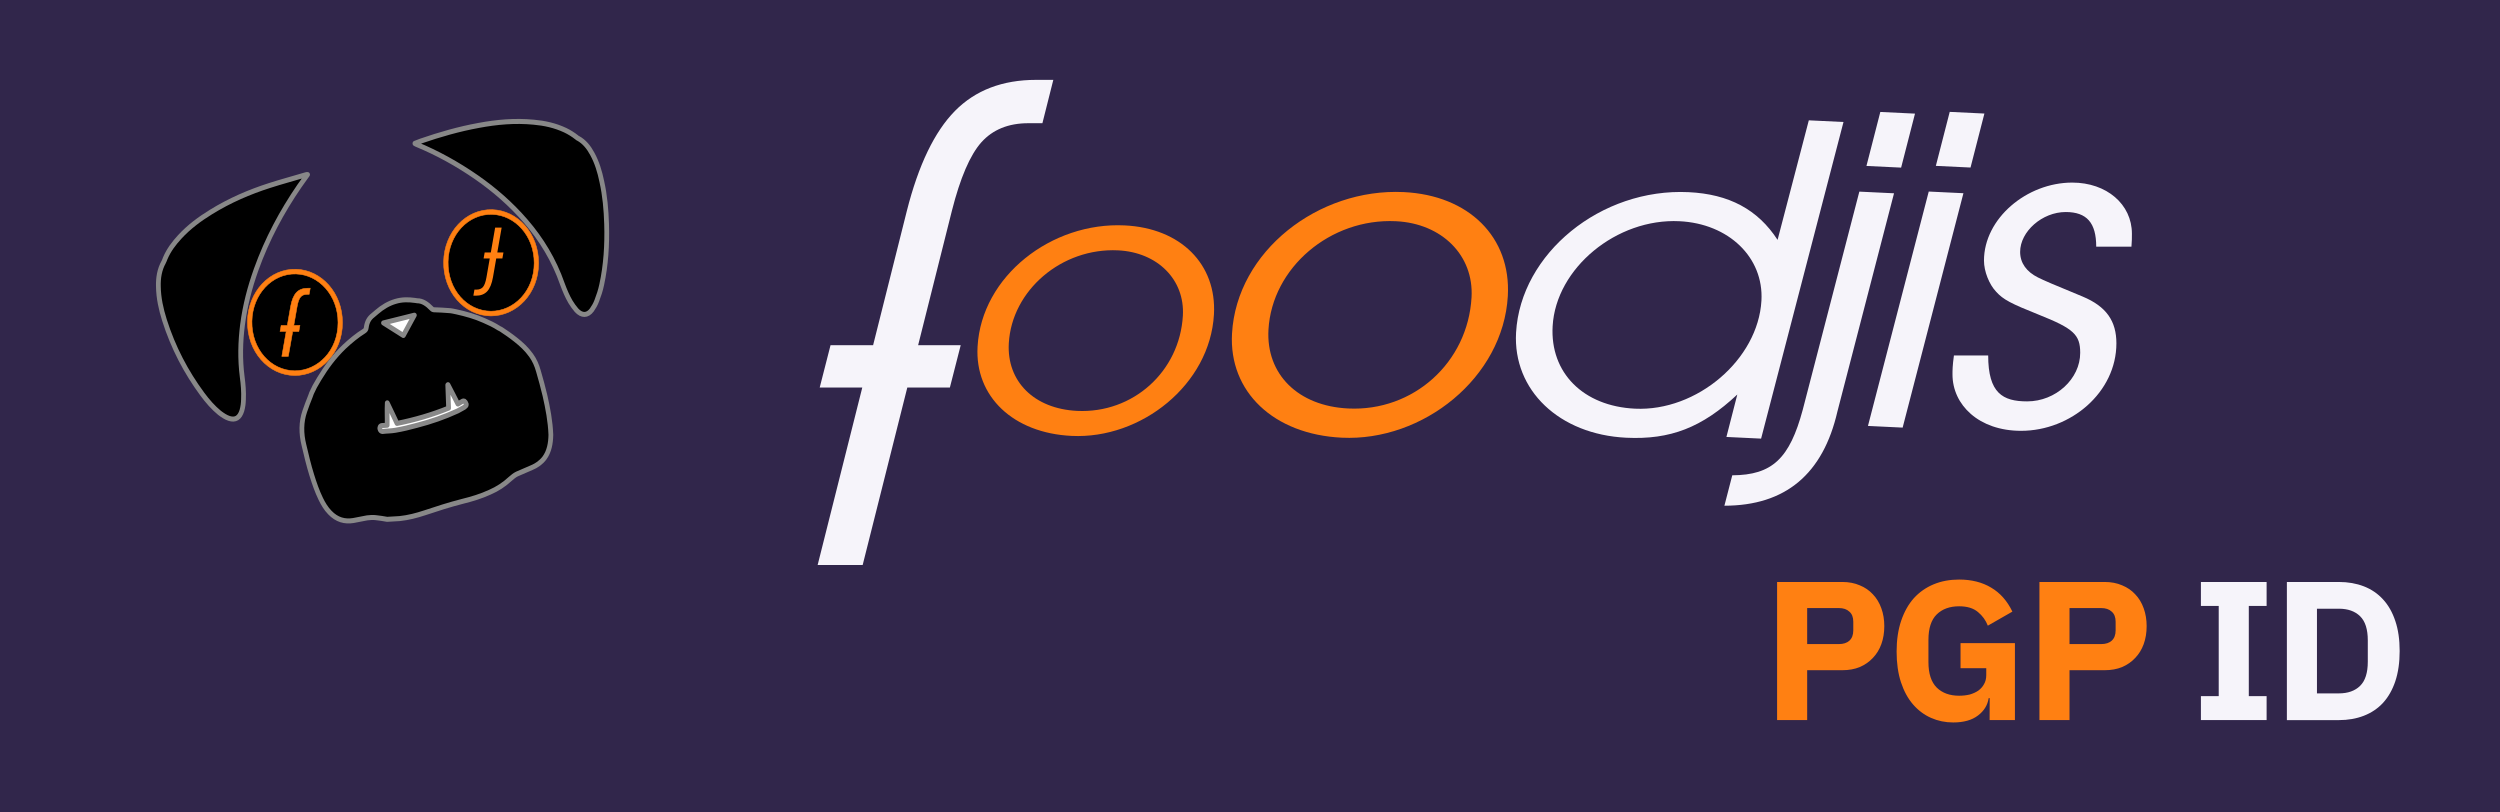
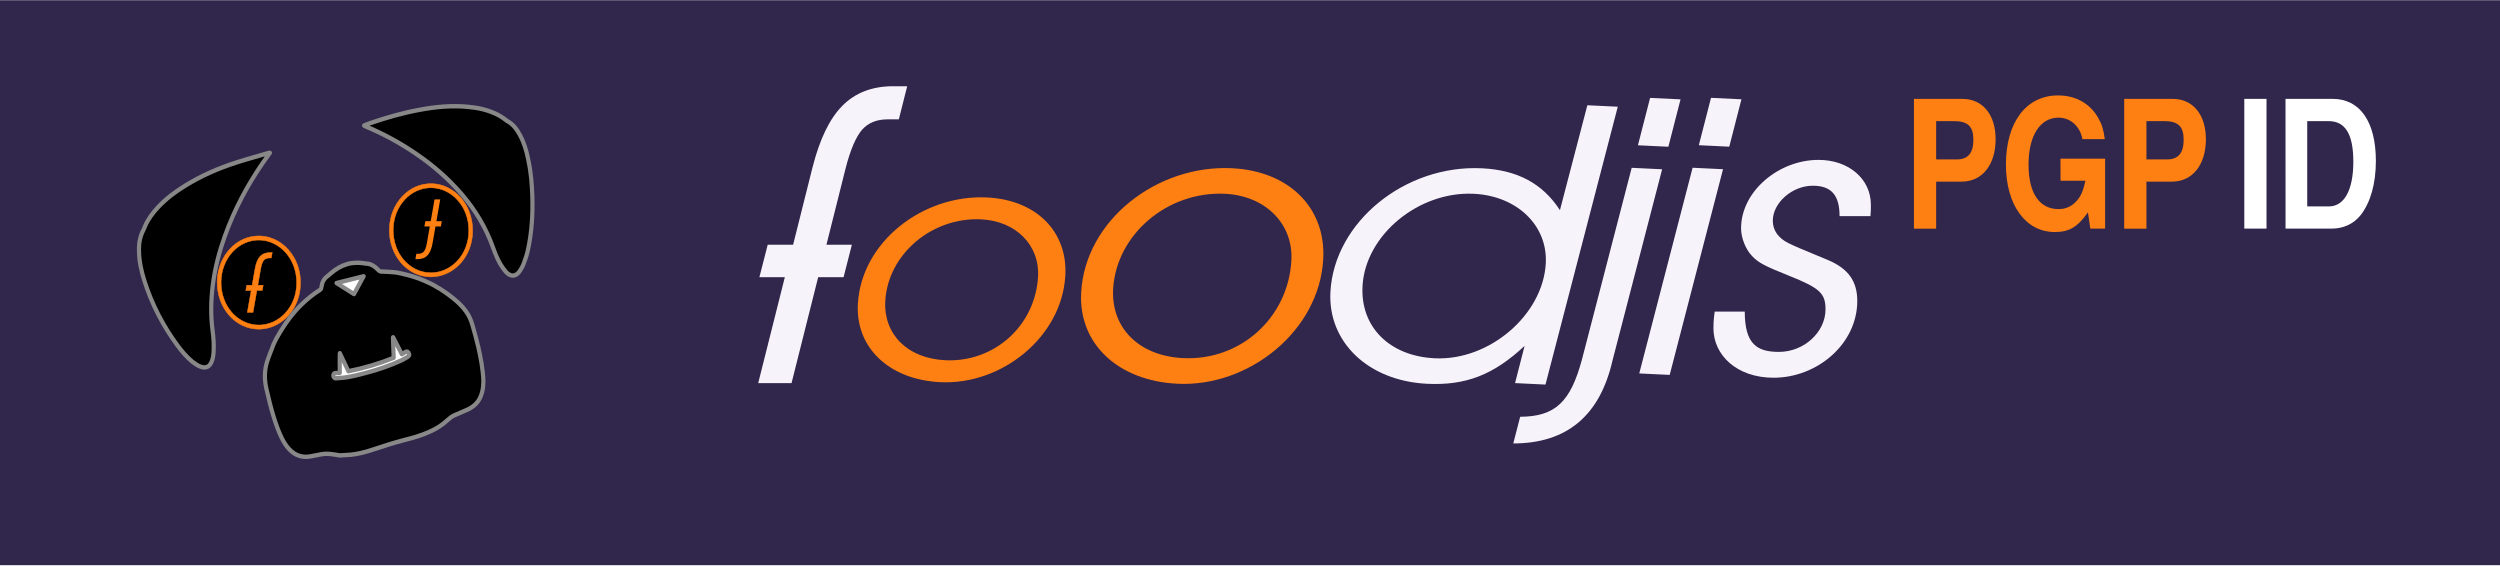
- <svg xmlns="http://www.w3.org/2000/svg" xmlns:xlink="http://www.w3.org/1999/xlink" width="234" height="76" viewBox="0 0 61.913 20.075" version="1.1" id="svg2378" xml:space="preserve">
+ <svg xmlns="http://www.w3.org/2000/svg" xmlns:xlink="http://www.w3.org/1999/xlink" width="266.2" height="60.2" viewBox="0 0 70.551 15.941" version="1.1" id="svg2378" xml:space="preserve">
  <defs id="defs2375">
    <linearGradient id="linearGradient3578">
      <stop style="stop-color:#da2a2a;stop-opacity:1;" offset="0" id="stop3576" />
    </linearGradient>
    <linearGradient id="linearGradient3550">
      <stop style="stop-color:#1a1a37;stop-opacity:0;" offset="0" id="stop3548" />
    </linearGradient>
    <linearGradient id="linearGradient6959">
      <stop style="stop-color:#888888;stop-opacity:1;" offset="0" id="stop6955" />
      <stop style="stop-color:#888888;stop-opacity:0;" offset="1" id="stop6957" />
    </linearGradient>
    <linearGradient xlink:href="#linearGradient6959" id="linearGradient6961" x1="17.372" y1="195.475" x2="244.382" y2="195.475" gradientUnits="userSpaceOnUse" />
  </defs>
+   <rect id="ground" x="0" y="0" width="70.551" height="15.941" style="fill:#31264b" />
  <g id="layer1">
-     <rect style="fill:#31264b;stroke-width:0.121" id="rect19561" width="64.159" height="22.963" x="-1.123" y="-1.444" />
    <g id="foodjis-pug" transform="translate(3.41872,1.86208) scale(0.088882)">
      <clipPath id="fj-clip-pug">
        <rect x="0" y="0" width="250" height="250" id="fj-rect1" />
      </clipPath>
      <clipPath id="fj-clipPath6">
        <rect x="0" y="0" width="250" height="250" id="fj-rect6" />
      </clipPath>
      <g transform="matrix(0.5374568,0,0,0.5501732,0.9449302,-0.4174595)" id="fj-pug" clip-path="url(#fj-clip-pug)">
        <defs id="fj-defs2">
          <clipPath id="fj-clipPath2">
            <rect x="0" y="0" width="250" height="250" id="fj-rect2" />
          </clipPath>
        </defs>
        <defs id="fj-defs49">
          <linearGradient id="fj-linearGradient2">
            <stop style="stop-color:#da2a2a;stop-opacity:1;" offset="0" id="fj-stop2" />
          </linearGradient>
          <linearGradient id="fj-RESERVED_FOR_INKSCAPE_DUPLICATE_DEF_000000000">
            <stop style="stop-color:#da2a2a;stop-opacity:1;" offset="0" id="fj-stop3568" />
          </linearGradient>
          <linearGradient id="fj-linearGradient3">
            <stop style="stop-color:#1a1a37;stop-opacity:0;" offset="0" id="fj-stop3" />
          </linearGradient>
          <linearGradient id="fj-RESERVED_FOR_INKSCAPE_DUPLICATE_DEF_000000001">
            <stop style="stop-color:#da2a2a;stop-opacity:1;" offset="0" id="fj-stop3528" />
          </linearGradient>
        </defs>
        <style type="text/css" id="fj-style2-2">
	.st0{fill:#FAFAFA;}
	.st1{fill:none;}
	.st2{enable-background:new    ;}
	.st3{fill:#FF8012;}
	.st4{font-family:'GalanoClassic-MediumItalic';}
	.st5{font-size:171.889px;}
	.st6{letter-spacing:-5;}
	.st7{fill:#5E6363;}
	.st8{fill:#784343;}
	.st9{fill:#DB4040;}
	.st10{fill:#797474;}
	.st11{fill:none;stroke:#FFC951;stroke-width:4;stroke-miterlimit:10;}
</style>
        <rect style="fill:#31264b" id="fj-rect19561-9" width="294.068" height="278.864" x="-335.953" y="-57.098" />
        <g id="fj-g2" style="font-style:italic;font-size:76.851px;line-height:1;font-family:'TeX Gyre Adventor';-inkscape-font-specification:'TeX Gyre Adventor, Italic';letter-spacing:-2.217px;word-spacing:0px;stroke-width:0.443;enable-background:new" class="st2" transform="scale(0.9674853,1.033607)" aria-label="djibian">
          <path style="letter-spacing:-5;fill:#fafafa" d="m 60.616,338.366 h -5.687 l -3.996,21.441 c -3.535,-5.226 -8.377,-7.685 -14.986,-7.685 -14.371,0 -26.898,12.296 -26.898,26.36 0,10.221 7.993,17.676 18.982,17.676 7.224,0 12.296,-2.459 17.753,-8.607 l -1.383,7.608 h 5.687 z m -25.899,18.982 c 8.069,0 14.141,5.687 14.141,13.372 0,10.452 -9.53,20.212 -19.674,20.212 -8.53,0 -14.217,-5.61 -14.217,-13.91 0,-10.298 9.453,-19.674 19.751,-19.674 z" id="fj-path1" />
          <path style="letter-spacing:-3.879px;fill:#ff8012" d="m 68.527,353.122 h -5.687 l -7.224,39.117 c -1.691,8.761 -4.381,11.835 -10.913,12.219 l -0.999,5.456 c 9.991,-0.538 15.831,-6.455 17.599,-17.676 z m -4.842,-5.072 h 5.687 l 1.844,-9.683 h -5.687 z m 2.806,47.11 h 5.687 l 7.762,-42.038 h -5.687 z m 8.761,-47.11 h 5.687 l 1.768,-9.683 h -5.687 z" id="fj-path2" />
          <path style="letter-spacing:-3.879px;fill:#fafafa" d="m 77.983,395.159 h 5.687 l 1.306,-7.224 c 2.69,5.226 8.069,8.223 14.909,8.223 14.371,0 26.744,-12.142 26.744,-26.36 0,-10.298 -7.762,-17.676 -18.521,-17.676 -6.993,0 -13.526,2.997 -17.983,8.223 l 4.073,-21.979 h -5.687 z m 29.05,-37.811 c 8.223,0 13.68,5.38 13.68,13.372 0,10.759 -9.376,20.212 -19.981,20.212 -4.765,0 -8.223,-1.614 -10.913,-4.995 -2.075,-2.69 -2.997,-5.38 -2.997,-8.992 0,-5.226 3.228,-11.528 7.762,-15.14 3.612,-2.843 7.993,-4.457 12.45,-4.457 z m 19.483,37.811 h 5.687 l 7.762,-42.038 h -5.687 z m 8.761,-47.11 h 5.687 l 1.768,-9.683 h -5.687 z m 53.298,5.072 h -5.687 l -1.383,7.455 c -1.537,-2.997 -2.613,-4.304 -4.688,-5.687 -2.767,-1.844 -6.302,-2.767 -10.298,-2.767 -14.294,0 -26.591,12.219 -26.591,26.437 0,10.605 7.531,17.599 18.829,17.599 7.147,0 11.528,-2.075 17.753,-8.377 l -1.383,7.378 h 5.687 z m -22.594,4.227 c 7.685,0 13.372,5.61 13.372,13.295 0,10.682 -9.222,20.289 -19.443,20.289 -8.377,0 -14.064,-5.61 -14.064,-13.833 0,-10.529 9.453,-19.751 20.135,-19.751 z m 20.636,37.811 h 5.687 l 4.304,-23.132 c 0.922,-4.842 1.844,-7.147 3.919,-9.53 2.767,-3.151 7.224,-5.149 11.451,-5.149 6.532,0 10.682,3.919 10.682,10.068 0,1.537 -0.231,3.458 -0.615,5.687 l -4.073,22.056 h 5.687 l 4.073,-22.056 c 0.692,-3.843 0.845,-5.072 0.845,-7.07 0,-8.53 -5.841,-13.91 -15.063,-13.91 -5.303,0 -9.914,2.075 -14.448,6.455 l 0.999,-5.456 h -5.687 z" id="fj-path3" />
        </g>
        <g id="fj-g3" transform="matrix(1.370693,0,0,1.411098,-43.53973,1.909353)">
          <g id="fj-g14" style="stroke:#ff8012;stroke-width:0.2;stroke-dasharray:none;stroke-opacity:1">
            <g id="fj-g13" transform="matrix(1.17098,0,0,1.17098,-22.43117,-17.41459)" style="stroke:#ff8012;stroke-width:0.171;stroke-dasharray:none;stroke-opacity:1">
              <path style="color:#000000;fill:#000000;stroke:#ff8012;stroke-width:0.171;stroke-dasharray:none;stroke-opacity:1" d="m 95.804,105.291 c -8.243,-0.076 -14.694,-7.094 -14.55,-15.867 0.143,-8.696 6.881,-15.486 14.98,-15.257 7.741,0.229 14.264,6.866 14.264,15.638 10e-6,8.925 -6.809,15.486 -14.694,15.486 z" id="fj-path4" />
              <path style="color:#000000;fill:#ff8012;stroke:#ff8012;stroke-width:0.171;stroke-dasharray:none;stroke-opacity:1" d="m 96.254,73.451 c -8.51,-0.24 -15.567,6.901 -15.717,15.961 -0.149,9.13 6.614,16.516 15.26,16.596 h 0.004 0.004 c 8.282,0 15.408,-6.914 15.408,-16.203 0,-9.128 -6.819,-16.113 -14.957,-16.354 z m -0.041,1.432 c 7.344,0.217 13.568,6.504 13.568,14.922 1e-5,8.559 -6.486,14.768 -13.971,14.771 C 87.971,104.504 81.831,97.851 81.969,89.436 82.106,81.103 88.524,74.666 96.213,74.883 Z" id="fj-path13" />
            </g>
            <path style="font-style:italic;font-size:25.606px;line-height:1;font-family:'TeX Gyre Adventor';-inkscape-font-specification:'TeX Gyre Adventor, Italic';letter-spacing:-1.293px;word-spacing:0px;fill:#ff8012;stroke:#ff8012;stroke-width:0.2;enable-background:new" d="m -166.117,-76.06 h 2.526 l -1.688,8.702 h 2.388 l -0.413,2.075 h -2.388 l -1.275,6.589 q -0.663,3.376 -2.238,4.901 -1.575,1.525 -4.413,1.525 h -0.963 l 0.413,-2.125 h 0.788 q 1.675,0 2.551,-0.938 0.863,-0.938 1.338,-3.363 l 1.275,-6.589 h -2.388 l 0.413,-2.075 h 2.388 z" id="fj-text18-3-3" class="st2" transform="matrix(-0.9731534,-0.00181301,0.00191441,-1.027584,-74.19001,21.38062)" aria-label="Ɉ" />
          </g>
          <ellipse transform="matrix(0.9761514,-0.2170907,0.2641001,0.9644953,0,0)" class="st0" cx="101.039" cy="117.902" rx="9.09" ry="7.547" id="fj-ellipse14" style="fill:#ffffff;stroke-width:0.87" />
          <ellipse transform="matrix(0.9761514,-0.2170907,0.2641001,0.9644953,0,0)" class="st0" cx="101.568" cy="149.414" rx="29.878" ry="11.95" id="fj-ellipse15" style="fill:#ffffff;stroke-width:0.87" />
          <path d="m 94.601,34.618 c -1.121,1.545 -2.177,2.827 -3.157,4.2 -6.513,9.011 -12.121,18.855 -16.3,29.907 -2.358,6.266 -4.195,12.82 -5.141,19.763 -0.825,6.153 -0.989,12.422 -0.126,18.734 0.379,2.668 0.614,5.418 0.48,8.064 -0.027,1.413 -0.204,2.732 -0.601,4.041 -0.867,2.616 -2.447,3.522 -4.811,2.806 -1.33,-0.409 -2.452,-1.163 -3.65,-2.008 -2.402,-1.868 -4.524,-4.166 -6.509,-6.723 C 48.679,105.546 43.786,96.769 40.465,86.819 39.167,82.876 38.236,78.948 38.174,74.791 c -0.103,-3.186 0.459,-6.168 1.985,-8.757 0.279,-0.43 0.408,-0.955 0.614,-1.389 1.365,-3.037 3.336,-5.43 5.46,-7.64 3.54,-3.654 7.619,-6.49 11.855,-8.966 7.037,-4.127 14.474,-7.177 22.153,-9.51 4.564,-1.402 9.136,-2.537 13.703,-3.851 0.217,-0.08 0.29,-0.076 0.656,-0.061 z" id="fj-path15" style="fill:#000000;fill-opacity:1;stroke:#888888;stroke-width:1.8;stroke-linecap:round;stroke-linejoin:round;stroke-miterlimit:4;stroke-dasharray:none;stroke-opacity:1;paint-order:normal" />
          <path d="m 135.21,23.399 c 0.724,-0.235 1.445,-0.559 2.169,-0.794 7.167,-2.354 14.492,-4.348 21.913,-5.631 6.838,-1.219 13.769,-1.815 20.813,-1.168 4.035,0.344 8.011,1.128 11.945,2.883 1.485,0.68 2.976,1.538 4.326,2.566 0.152,0.183 0.375,0.281 0.598,0.378 2.232,1.153 3.98,3.171 5.3,5.524 1.782,3.079 2.84,6.394 3.614,9.962 1.189,5.088 1.645,10.145 1.811,15.279 0.24,7.435 -0.255,14.751 -1.858,21.756 -0.447,2.014 -1.117,3.931 -1.863,5.757 -0.473,1.218 -1.168,2.338 -1.869,3.281 -1.687,2.14 -3.808,2.14 -5.776,0.114 -0.834,-0.919 -1.599,-1.923 -2.292,-3.012 -1.235,-1.996 -2.183,-4.157 -3.06,-6.403 -3.208,-8.707 -7.982,-16.066 -13.823,-22.496 -5.689,-6.247 -11.927,-11.368 -18.655,-15.802 -7.325,-4.812 -14.842,-8.749 -22.696,-11.815 -0.223,-0.098 -0.372,-0.192 -0.595,-0.29 0,0 -0.002,-0.088 -0.002,-0.088 z" id="fj-path16" style="fill:#000000;fill-opacity:1;stroke:#888888;stroke-width:1.8;stroke-linecap:round;stroke-linejoin:round;stroke-miterlimit:4;stroke-dasharray:none;stroke-opacity:1;paint-order:normal" />
          <path d="m 184.375,113.889 c -0.708,-2.942 -1.584,-5.802 -2.463,-8.75 -0.589,-2.054 -1.517,-4.032 -2.774,-5.668 -1.707,-2.271 -3.736,-4.022 -5.843,-5.6 -0.967,-0.742 -1.93,-1.395 -2.893,-2.048 -0.875,-0.561 -1.749,-1.123 -2.624,-1.685 -0.263,-0.186 -0.519,-0.195 -0.782,-0.381 -1.834,-1.126 -3.744,-1.99 -5.651,-2.765 -3.383,-1.446 -6.916,-2.368 -10.443,-3.112 -1.032,-0.214 -1.979,-0.424 -3.004,-0.461 -1.798,-0.152 -3.592,-0.216 -5.387,-0.28 -0.427,-0.015 -0.687,-0.113 -1.042,-0.479 -1.595,-1.559 -3.347,-2.771 -5.395,-2.756 -0.256,-0.009 -0.516,-0.107 -0.772,-0.116 -2.574,-0.357 -5.048,-0.357 -7.496,0.352 -2.534,0.705 -4.873,2.036 -6.942,3.73 -0.496,0.424 -1.077,0.846 -1.573,1.27 -1.413,1.01 -2.214,2.396 -2.482,4.331 -0.059,0.705 -0.305,0.961 -0.804,1.297 -2.671,1.584 -5.158,3.529 -7.552,5.653 -3.63,3.318 -6.727,7.185 -9.465,11.508 -0.561,0.952 -1.126,1.816 -1.688,2.768 -0.397,0.781 -0.794,1.563 -1.192,2.344 -0.158,0.348 -0.312,0.784 -0.466,1.221 -0.702,1.743 -1.49,3.483 -2.104,5.317 -1.391,3.84 -1.409,7.905 -0.312,12.099 0.906,3.656 1.812,7.313 2.967,10.801 0.965,2.951 2.011,5.817 3.393,8.518 0.921,1.801 2.01,3.519 3.427,4.895 2.66,2.658 5.674,3.384 8.898,2.88 1.781,-0.29 3.473,-0.672 5.255,-0.962 1.104,-0.137 2.212,-0.186 3.326,-0.058 1.456,0.14 2.83,0.366 4.204,0.592 1.617,-0.119 3.152,-0.153 4.769,-0.272 3.23,-0.327 6.359,-1.099 9.395,-2.052 4.722,-1.511 9.447,-2.934 14.182,-4.091 3.638,-0.843 7.183,-1.866 10.541,-3.337 2.773,-1.139 5.359,-2.726 7.671,-4.765 0.828,-0.678 1.656,-1.355 2.579,-1.764 1.85,-0.73 3.696,-1.548 5.546,-2.277 1.85,-0.73 3.516,-1.819 4.819,-3.453 1.79,-2.323 2.363,-5.219 2.418,-8.311 -0.18,-4.78 -1.126,-9.498 -2.239,-14.134 z m -49.385,-28.807 -4.163,7.277 -7.509,-4.51 z m 19.487,32.516 c -0.164,0.171 -0.414,0.339 -0.578,0.51 -0.838,0.412 -1.672,0.913 -2.51,1.325 -5.037,2.207 -10.179,3.88 -15.506,5.193 -2.704,0.699 -5.327,1.313 -8.041,1.747 -1.696,0.293 -3.234,0.238 -4.933,0.443 -0.342,-0.012 -0.865,-0.296 -0.977,-1.007 -0.014,-0.354 0.045,-1.059 0.811,-1.12 0.766,-0.061 1.107,-0.049 1.959,-0.107 0.068,-2.738 -0.118,-5.396 0.038,-8.042 1.201,2.429 2.487,4.862 3.691,7.38 6.694,-1.264 13.197,-3.066 19.505,-5.493 -0.107,-2.832 -0.21,-5.576 -0.314,-8.32 0,0 0.082,-0.086 0.082,-0.086 1.28,2.255 2.477,4.596 3.76,6.94 0.752,-0.415 1.084,-0.669 1.754,-0.998 0.168,-0.082 0.674,-0.241 0.947,0.21 0.089,0.092 0.266,0.275 0.365,0.632 0.174,0.095 0.112,0.711 -0.056,0.794 z" id="fj-path17" style="fill:#000000;fill-opacity:1;stroke:#888888;stroke-width:1.8;stroke-linecap:round;stroke-linejoin:round;stroke-miterlimit:4;stroke-dasharray:none;stroke-opacity:1;paint-order:normal" />
          <g id="fj-g19" transform="matrix(1.17098,0,0,1.17098,51.75884,-38.79521)" style="stroke:#ff8012;stroke-width:0.171;stroke-dasharray:none;stroke-opacity:1">
            <path style="color:#000000;fill:#000000;stroke:#ff8012;stroke-width:0.171;stroke-dasharray:none;stroke-opacity:1" d="m 95.804,105.291 c -8.243,-0.076 -14.694,-7.094 -14.55,-15.867 0.143,-8.696 6.881,-15.486 14.98,-15.257 7.741,0.229 14.264,6.866 14.264,15.638 10e-6,8.925 -6.809,15.486 -14.694,15.486 z" id="fj-path18" />
            <path style="color:#000000;fill:#ff8012;stroke:#ff8012;stroke-width:0.171;stroke-dasharray:none;stroke-opacity:1" d="m 96.254,73.451 c -8.51,-0.24 -15.567,6.901 -15.717,15.961 -0.149,9.13 6.614,16.516 15.26,16.596 h 0.004 0.004 c 8.282,0 15.408,-6.914 15.408,-16.203 0,-9.128 -6.819,-16.113 -14.957,-16.354 z m -0.041,1.432 c 7.344,0.217 13.568,6.504 13.568,14.922 1e-5,8.559 -6.486,14.768 -13.971,14.771 C 87.971,104.504 81.831,97.851 81.969,89.436 82.106,81.103 88.524,74.666 96.213,74.883 Z" id="fj-path19" />
          </g>
          <path style="font-style:italic;font-size:25.606px;line-height:1;font-family:'TeX Gyre Adventor';-inkscape-font-specification:'TeX Gyre Adventor, Italic';letter-spacing:-1.293px;word-spacing:0px;fill:#ff8012;enable-background:new" d="m 93.876,73.001 h 2.526 l -1.688,8.702 h 2.388 l -0.413,2.075 h -2.388 l -1.275,6.589 q -0.663,3.376 -2.238,4.901 -1.575,1.525 -4.413,1.525 h -0.963 l 0.413,-2.125 h 0.788 q 1.675,0 2.551,-0.938 0.863,-0.938 1.338,-3.363 l 1.275,-6.589 h -2.388 l 0.413,-2.075 h 2.388 z" id="fj-text18-3" class="st2" transform="matrix(0.9731551,0,0,1.027585,74.19001,-21.38062)" aria-label="Ɉ" />
        </g>
      </g>
    </g>
    <g id="g11661">
      <g id="text18" style="font-style:italic;font-size:11.319px;line-height:1;font-family:'TeX Gyre Adventor';-inkscape-font-specification:'TeX Gyre Adventor, Italic';letter-spacing:-0.327px;word-spacing:0px;stroke-width:0.065" class="st2" transform="scale(1.041056,0.960563)" aria-label="oodjis">
        <path style="font-size:9.574px;fill:#ff8012" d="m 23.255,8.918 c -0.068,1.291 0.851,2.231 2.238,2.303 1.654,0.087 3.291,-1.323 3.385,-3.13 C 28.946,6.791 28.084,5.863 26.755,5.794 25.015,5.702 23.35,7.101 23.255,8.918 Z m 0.743,-0.086 c 0.072,-1.367 1.261,-2.465 2.599,-2.395 0.937,0.049 1.59,0.754 1.542,1.682 -0.076,1.444 -1.187,2.526 -2.516,2.457 -1.023,-0.054 -1.676,-0.759 -1.625,-1.744 z" id="path2" />
        <path style="font-size:11.17px;letter-spacing:-0.571px;fill:#ff8012" d="m 29.308,8.58 c -0.079,1.506 0.993,2.602 2.611,2.687 1.93,0.101 3.839,-1.544 3.95,-3.652 0.08,-1.517 -0.926,-2.599 -2.477,-2.68 -2.03,-0.106 -3.973,1.526 -4.084,3.645 z m 0.867,-0.1 c 0.084,-1.595 1.471,-2.876 3.032,-2.794 1.093,0.057 1.855,0.88 1.799,1.962 -0.088,1.684 -1.385,2.948 -2.935,2.866 -1.194,-0.063 -1.956,-0.885 -1.896,-2.034 z" id="path3" />
        <path style="font-size:11.17px;letter-spacing:-0.571px;fill:#f6f4fa" d="m 36.065,8.558 c -0.078,1.484 1.026,2.626 2.621,2.71 1.049,0.055 1.803,-0.263 2.642,-1.114 l -0.259,1.094 0.825,0.043 1.96,-8.163 -0.825,-0.043 -0.743,3.082 C 41.814,5.381 41.13,4.987 40.17,4.937 38.084,4.827 36.172,6.517 36.065,8.558 Z m 0.87,-0.167 c 0.078,-1.495 1.522,-2.784 3.016,-2.705 1.171,0.061 2.009,0.933 1.951,2.049 -0.08,1.517 -1.537,2.861 -3.009,2.784 -1.227,-0.064 -2.021,-0.922 -1.958,-2.127 z m 4.086,4.63 c 1.454,-0.002 2.347,-0.817 2.689,-2.432 l 1.346,-5.623 -0.825,-0.043 -1.346,5.623 c -0.312,1.259 -0.726,1.685 -1.677,1.691 z m 3.379,-8.76 0.825,0.043 0.33,-1.392 -0.825,-0.043 z" id="path4" />
        <path style="font-size:11.17px;letter-spacing:0px;fill:#f6f4fa" d="m 44.436,10.964 0.825,0.043 1.446,-6.043 -0.825,-0.043 z m 1.615,-6.705 0.825,0.043 0.33,-1.392 -0.825,-0.043 z m 0.396,5.379 c 0,0.782 0.626,1.452 1.631,1.452 1.184,0 2.268,-0.994 2.268,-2.256 0,-0.57 -0.235,-0.949 -0.804,-1.206 C 48.815,7.304 48.625,7.214 48.48,7.136 48.212,6.991 48.056,6.767 48.056,6.477 c 0,-0.525 0.525,-1.028 1.084,-1.028 0.503,0 0.726,0.279 0.726,0.894 h 0.838 c 0.011,-0.123 0.011,-0.246 0.011,-0.335 0,-0.76 -0.603,-1.318 -1.419,-1.318 -1.084,0 -2.1,0.927 -2.1,2.011 0,0.279 0.123,0.614 0.29,0.804 0.168,0.201 0.346,0.302 1.016,0.592 0.827,0.357 0.983,0.514 0.983,0.983 0,0.67 -0.581,1.251 -1.262,1.251 -0.581,0 -0.927,-0.212 -0.927,-1.184 h -0.815 c -0.034,0.268 -0.034,0.38 -0.034,0.491 z" id="path5" />
      </g>
-       <g id="g24160-9" transform="matrix(-0.465892,0,0.04571482,-0.5582652,63.25388,57.87792)" style="fill:#f6f4fa;stroke:none;stroke-opacity:0.985;fill-opacity:1">
-         <path style="font-style:italic;font-size:23.707px;line-height:1;font-family:'TeX Gyre Adventor';-inkscape-font-specification:'TeX Gyre Adventor, Italic';letter-spacing:-1.197px;word-spacing:0px;stroke-width:0.137" d="m 95.376,80.499 h 2.338 l -1.563,8.057 h 2.211 l -0.382,1.922 h -2.211 l -1.181,6.1 q -0.614,3.125 -2.072,4.538 -1.459,1.412 -4.086,1.412 H 87.539 l 0.382,-1.968 h 0.729 q 1.551,0 2.361,-0.868 0.799,-0.868 1.239,-3.114 l 1.181,-6.1 h -2.211 l 0.382,-1.922 h 2.211 z" id="text18-3-1" class="st2" transform="scale(1.023625,0.9769199)" aria-label="Ɉ" />
+       <g id="f-raised" transform="translate(7.7332,1.1937) scale(0.6805)">
+         <g id="g24160-9" transform="matrix(-0.465892,0,0.04571482,-0.5582652,63.25388,57.87792)" style="fill:#f6f4fa;stroke:none;stroke-opacity:0.985;fill-opacity:1">
+           <path id="path6" style="-inkscape-font-specification:'TeX Gyre Adventor, Italic';stroke-opacity:1" d="M 90.519 100.429 C 92.363 100.429 93.841 99.95 94.897 98.974 C 95.953 97.999 96.674 96.468 97.1 94.4 L 97.101 94.399 L 98.264 88.657 L 100.525 88.657 L 101.029 86.243 L 98.765 86.243 L 100.363 78.373 L 97.396 78.373 L 95.796 86.243 L 93.535 86.243 L 93.033 88.657 L 95.297 88.657 L 94.154 94.298 C 93.859 95.736 93.434 96.709 92.954 97.207 C 92.462 97.709 91.75 97.97 90.745 97.97 L 89.767 97.97 L 89.265 100.429 L 90.519 100.429 z " />
+         </g>
      </g>
    </g>
-     <g id="pgp-id" style="font-weight:bold;font-size:4.9px;font-family:'IBM Plex Sans';letter-spacing:-0.12px;text-anchor:end" aria-label="PGP ID">
-       <path style="fill:#ff8012" d="M 44.01,17.816 V 14.396 h 1.617 q 0.24,0 0.431,0.083 0.191,0.078 0.323,0.221 0.137,0.142 0.211,0.348 0.073,0.201 0.073,0.441 0,0.245 -0.073,0.446 -0.073,0.201 -0.211,0.343 -0.132,0.142 -0.323,0.225 -0.191,0.078 -0.431,0.078 h -0.872 v 1.235 z m 0.745,-1.882 h 0.784 q 0.167,0 0.26,-0.083 0.098,-0.088 0.098,-0.255 v -0.216 q 0,-0.167 -0.098,-0.25 -0.093,-0.088 -0.26,-0.088 h -0.784 z m 4.52,1.338 h -0.025 q -0.039,0.26 -0.265,0.431 -0.225,0.172 -0.613,0.172 -0.294,0 -0.549,-0.113 -0.255,-0.113 -0.446,-0.333 -0.191,-0.221 -0.299,-0.549 -0.108,-0.328 -0.108,-0.76 0,-0.431 0.113,-0.764 0.113,-0.333 0.314,-0.559 0.206,-0.225 0.49,-0.343 0.284,-0.118 0.632,-0.118 0.461,0 0.794,0.201 0.333,0.196 0.524,0.593 l -0.608,0.348 q -0.078,-0.201 -0.245,-0.338 -0.167,-0.142 -0.466,-0.142 -0.348,0 -0.554,0.201 -0.206,0.201 -0.206,0.632 v 0.549 q 0,0.426 0.206,0.632 0.206,0.201 0.554,0.201 0.137,0 0.26,-0.029 0.122,-0.034 0.216,-0.098 0.093,-0.069 0.142,-0.162 0.054,-0.093 0.054,-0.221 v -0.172 h -0.637 V 15.91 h 1.347 v 1.906 h -0.627 z m 1.232,0.544 V 14.396 h 1.617 q 0.24,0 0.431,0.083 0.191,0.078 0.323,0.221 0.137,0.142 0.211,0.348 0.073,0.201 0.073,0.441 0,0.245 -0.073,0.446 -0.073,0.201 -0.211,0.343 -0.132,0.142 -0.323,0.225 -0.191,0.078 -0.431,0.078 h -0.872 v 1.235 z m 0.745,-1.882 h 0.784 q 0.167,0 0.26,-0.083 0.098,-0.088 0.098,-0.255 v -0.216 q 0,-0.167 -0.098,-0.25 -0.093,-0.088 -0.26,-0.088 h -0.784 z" id="path6" />
-       <path style="fill:#f6f4fa" d="m 54.506,17.816 v -0.593 h 0.441 V 14.989 h -0.441 v -0.593 h 1.627 v 0.593 h -0.441 v 2.234 h 0.441 v 0.593 z M 56.635,14.396 h 1.289 q 0.338,0 0.617,0.108 0.279,0.108 0.475,0.323 0.196,0.211 0.304,0.534 0.108,0.319 0.108,0.745 0,0.426 -0.108,0.75 -0.108,0.319 -0.304,0.534 -0.196,0.211 -0.475,0.319 -0.279,0.108 -0.617,0.108 h -1.289 z m 1.289,2.759 q 0.333,0 0.524,-0.186 0.191,-0.186 0.191,-0.598 v -0.529 q 0,-0.412 -0.191,-0.598 -0.191,-0.186 -0.524,-0.186 h -0.544 v 2.097 z" id="path7" />
+     <g id="pgp-id" style="font-weight:bold;font-size:5.1px;font-family:'Nimbus Sans Narrow';letter-spacing:-0.05px" aria-label="PGPID">
+       <path style="fill:#ff8012" d="m 54.639,5.119 h 0.719 c 0.581,0 0.959,-0.474 0.959,-1.198 0,-0.694 -0.367,-1.137 -0.933,-1.137 h -1.372 v 3.662 h 0.627 z m 0,-0.627 v -1.081 h 0.5 c 0.393,0 0.551,0.148 0.551,0.525 0,0.377 -0.153,0.556 -0.469,0.556 z m 3.51,0.602 h 0.704 c -0.071,0.306 -0.133,0.444 -0.26,0.581 -0.138,0.148 -0.301,0.219 -0.5,0.219 -0.541,0 -0.847,-0.454 -0.847,-1.255 0,-0.816 0.326,-1.326 0.847,-1.326 0.337,0 0.612,0.25 0.673,0.607 h 0.632 c -0.036,-0.265 -0.076,-0.408 -0.184,-0.597 -0.235,-0.413 -0.637,-0.637 -1.137,-0.637 -0.898,0 -1.469,0.76 -1.469,1.953 0,1.137 0.556,1.902 1.377,1.902 0.408,0 0.643,-0.138 0.938,-0.556 l 0.066,0.459 h 0.418 v -1.974 h -1.26 z m 2.424,0.025 h 0.719 c 0.581,0 0.959,-0.474 0.959,-1.198 0,-0.694 -0.367,-1.137 -0.933,-1.137 h -1.372 v 3.662 h 0.627 z m 0,-0.627 v -1.081 h 0.5 c 0.393,0 0.551,0.148 0.551,0.525 0,0.377 -0.153,0.556 -0.469,0.556 z" id="path7" />
+       <path style="fill:#ffffff" d="m 63.962,2.783 h -0.627 v 3.662 h 0.627 z m 0.537,3.662 h 1.3 c 0.332,0 0.622,-0.133 0.821,-0.383 0.275,-0.352 0.428,-0.887 0.428,-1.525 0,-1.112 -0.449,-1.754 -1.224,-1.754 h -1.326 z m 0.612,-3.034 h 0.602 c 0.474,0 0.699,0.372 0.699,1.147 0,0.796 -0.255,1.26 -0.689,1.26 h -0.612 z" id="path8" />
    </g>
  </g>
  <style type="text/css" id="style2">
	.st0{fill:#FAFAFA;}
	.st1{fill:none;}
	.st2{enable-background:new    ;}
	.st3{fill:#FF8012;}
	.st4{font-family:'GalanoClassic-MediumItalic';}
	.st5{font-size:171.889px;}
	.st6{letter-spacing:-5;}
	.st7{fill:#5E6363;}
	.st8{fill:#784343;}
	.st9{fill:#DB4040;}
	.st10{fill:#797474;}
	.st11{fill:none;stroke:#FFC951;stroke-width:4;stroke-miterlimit:10;}
</style>
  <style type="text/css" id="style2-7">
	.st0{fill:#FAFAFA;}
	.st1{fill:none;}
	.st2{enable-background:new    ;}
	.st3{fill:#FF8012;}
	.st4{font-family:'GalanoClassic-MediumItalic';}
	.st5{font-size:171.889px;}
	.st6{letter-spacing:-5;}
	.st7{fill:#5E6363;}
	.st8{fill:#784343;}
	.st9{fill:#DB4040;}
	.st10{fill:#797474;}
	.st11{fill:none;stroke:#FFC951;stroke-width:4;stroke-miterlimit:10;}
</style>
  <style type="text/css" id="style2-3">
	.st0{fill:#FAFAFA;}
	.st1{fill:none;}
	.st2{enable-background:new    ;}
	.st3{fill:#FF8012;}
	.st4{font-family:'GalanoClassic-MediumItalic';}
	.st5{font-size:171.889px;}
	.st6{letter-spacing:-5;}
	.st7{fill:#5E6363;}
	.st8{fill:#784343;}
	.st9{fill:#DB4040;}
	.st10{fill:#797474;}
	.st11{fill:none;stroke:#FFC951;stroke-width:4;stroke-miterlimit:10;}
</style>
</svg>
